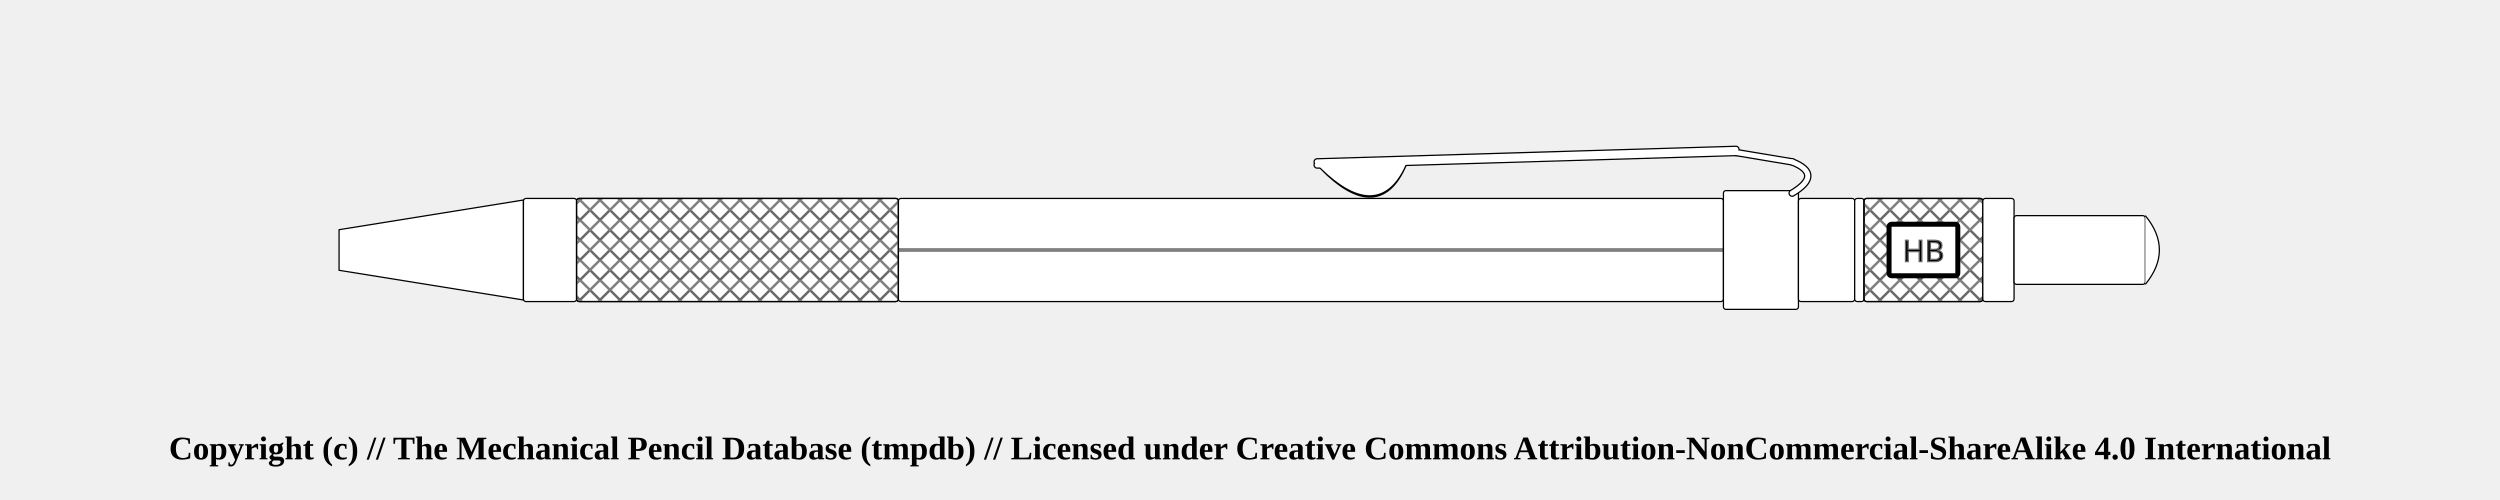
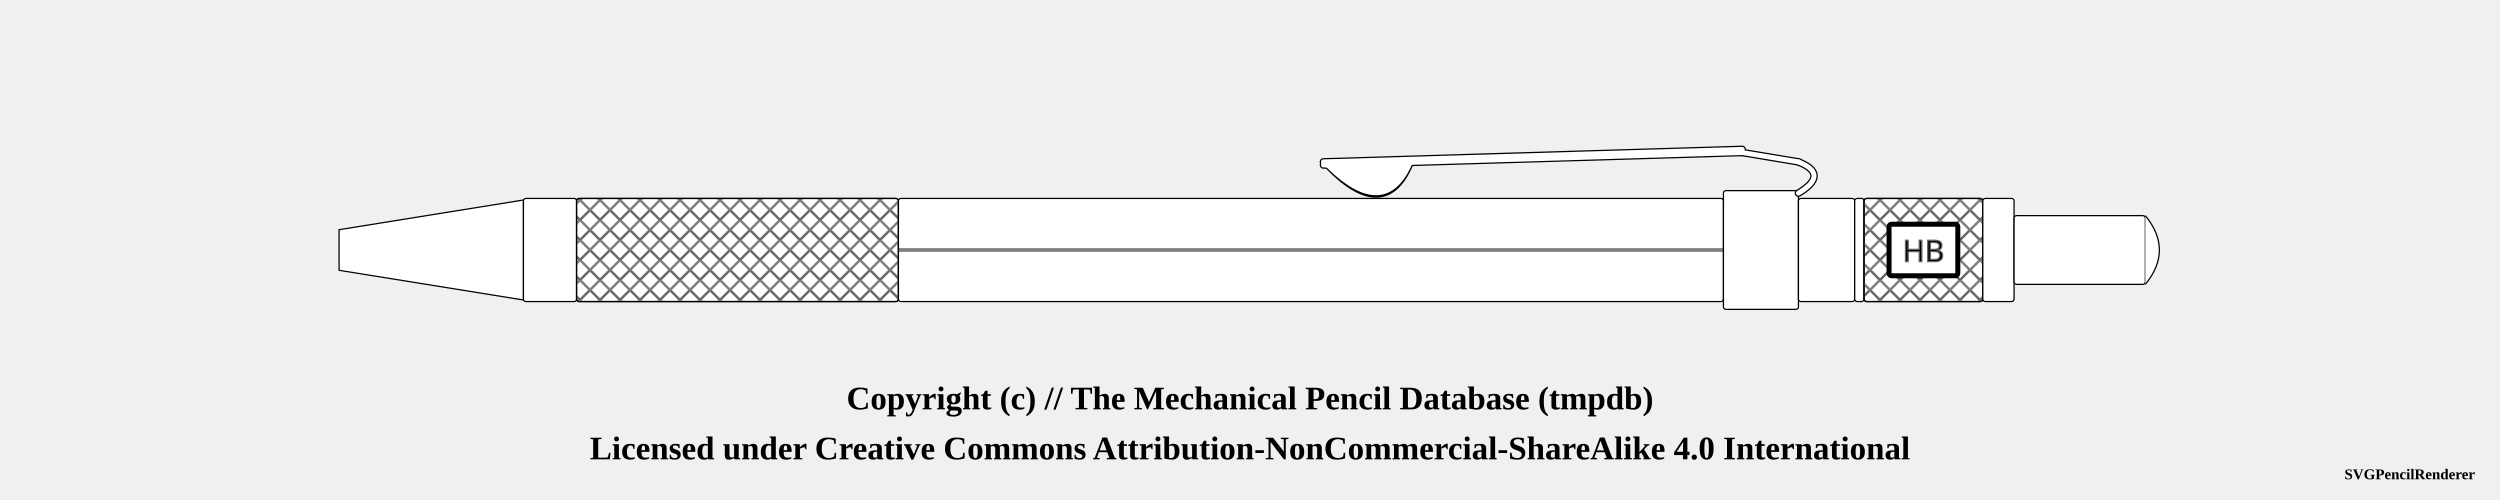
<svg xmlns="http://www.w3.org/2000/svg" width="1000" height="200">
  <pattern id="diagonalHatch" patternUnits="userSpaceOnUse" width="8" height="8">
    <path stroke="dimgray" stroke-linecap="round" stroke-width="1" d="M 4,4 L 8,8" />
    <path stroke="dimgray" stroke-linecap="round" stroke-width="1" d="M 4,4 L 0,8" />
    <path stroke="gray" stroke-linecap="round" stroke-width="1" d="M 4,4 L 8,0" />
    <path stroke="gray" stroke-linecap="round" stroke-width="1" d="M 4,4 L 0,0" />
  </pattern>
  <pattern id="spring" patternUnits="userSpaceOnUse" width="8" height="100">
    <path stroke="dimgray" stroke-linecap="round" stroke-width="2" d="M 0,0 L 8,100" />
    <path stroke="white" stroke-linecap="round" stroke-width="1" d="M 0,0 L 8,100" />
  </pattern>
  <g transform="rotate(0 0 0)">
    <path d="M135.625 91.875 L209.375 80 L209.375 120 L135.625 108.125 Z" stroke-width="0.5" stroke="black" stroke-linejoin="round" fill="white" />
    <rect x="209.375" y="79.375" width="21.25" height="41.25" rx="1" ry="1" stroke-width="0.5" stroke="black" fill="white" />
    <rect x="230.625" y="79.375" width="128.75" height="41.25" rx="1" ry="1" stroke-width="0.5" stroke="black" fill="white" />
    <rect x="230.625" y="79.375" width="128.75" height="41.25" rx="1" ry="1" stroke-width="0.5" stroke="black" fill="url(#diagonalHatch)" />
    <rect x="359.375" y="79.375" width="330" height="41.25" rx="1" ry="1" stroke-width="0.5" stroke="black" fill="white" />
    <line x1="359.375" y1="100" x2="689.375" y2="100" stroke-width="1.5" stroke="black" fill="none" stroke-opacity="0.5" />
    <line x1="359.375" y1="100" x2="689.375" y2="100" stroke-width="0.5" stroke="gray" fill="none" stroke-opacity="0.5" />
    <rect x="689.375" y="76.25" width="30" height="47.5" rx="1" ry="1" stroke-width="0.5" stroke="black" fill="white" />
-     <path d="M529 66.5 Q551.875 89.75 561.875 64.25 Z" stroke-width="3" stroke="black" fill="dimgray" stroke-linecap="round" />
-     <line x1="526.875" y1="64.75" x2="694.375" y2="59.75" stroke-width="3" stroke="black" fill="dimgray" stroke-linecap="round" />
- /&gt;<line x1="526.875" y1="66" x2="694.375" y2="61" stroke-width="3" stroke="black" fill="dimgray" stroke-linecap="round" />
- /&gt;<line x1="694.375" y1="61" x2="716.875" y2="64.75" stroke-width="3" stroke="black" fill="dimgray" stroke-linecap="round" />
- /&gt;<path d="M716.875 64.75 Q729.375 69.75 716.875 77.25" stroke-width="3" stroke="black" fill="none" stroke-linecap="round" />
-     <path d="M529 66.5 Q551.875 88.75 561.875 64.25 Z" stroke-width="2" stroke="white" fill="white" stroke-linecap="round" />
-     <line x1="526.875" y1="64.75" x2="694.375" y2="59.75" stroke-width="2" stroke="white" fill="white" stroke-linecap="round" />
- /&gt;<line x1="526.875" y1="66" x2="694.375" y2="61" stroke-width="2" stroke="white" fill="white" stroke-linecap="round" />
- /&gt;<line x1="694.375" y1="61" x2="716.875" y2="64.75" stroke-width="2" stroke="white" fill="white" stroke-linecap="round" />
- /&gt;<path d="M716.875 64.75 Q729.375 69.75 716.875 77.25" stroke-width="2" stroke="white" fill="none" stroke-linecap="round" />
+     <path d="M531.5 66.5 Q554.375 89.75 564.375 64.25 Z" stroke-width="3" stroke="black" fill="dimgray" stroke-linecap="round" />
+     <line x1="529.375" y1="64.75" x2="696.875" y2="59.75" stroke-width="3" stroke="black" fill="dimgray" stroke-linecap="round" />
+ /&gt;<line x1="529.375" y1="66" x2="696.875" y2="61" stroke-width="3" stroke="black" fill="dimgray" stroke-linecap="round" />
+ /&gt;<line x1="696.875" y1="61" x2="719.375" y2="64.75" stroke-width="3" stroke="black" fill="dimgray" stroke-linecap="round" />
+ /&gt;<path d="M719.375 64.75 Q731.875 69.75 719.375 77.25" stroke-width="3" stroke="black" fill="none" stroke-linecap="round" />
+     <path d="M531.5 66.5 Q554.375 88.75 564.375 64.25 Z" stroke-width="2" stroke="white" fill="white" stroke-linecap="round" />
+     <line x1="529.375" y1="64.75" x2="696.875" y2="59.75" stroke-width="2" stroke="white" fill="white" stroke-linecap="round" />
+ /&gt;<line x1="529.375" y1="66" x2="696.875" y2="61" stroke-width="2" stroke="white" fill="white" stroke-linecap="round" />
+ /&gt;<line x1="696.875" y1="61" x2="719.375" y2="64.75" stroke-width="2" stroke="white" fill="white" stroke-linecap="round" />
+ /&gt;<path d="M719.375 64.75 Q731.875 69.75 719.375 77.25" stroke-width="2" stroke="white" fill="none" stroke-linecap="round" />
    <rect x="719.375" y="79.375" width="22.5" height="41.25" rx="1" ry="1" stroke-width="0.5" stroke="black" fill="white" />
    <rect x="741.875" y="79.375" width="3.75" height="41.25" rx="1" ry="1" stroke-width="0.5" stroke="black" fill="white" />
    <rect x="745.625" y="79.375" width="47.5" height="41.25" rx="1" ry="1" stroke-width="0.5" stroke="black" fill="white" />
    <rect x="745.625" y="79.375" width="47.5" height="41.25" rx="1" ry="1" stroke-width="0.5" stroke="black" fill="url(#diagonalHatch)" />
    <rect x="755.625" y="89.688" width="27.5" height="20.625" rx="1" ry="1" stroke-width="2" stroke="black" fill="white" />
    <text x="769.375" y="100" text-anchor="middle" dominant-baseline="central">
      <tspan stroke="dimgray" stroke-width="0.5" font-family="sans-serif" fill="black" textLength="{this.width * 5 - 24}"> HB</tspan>
    </text>
    <rect x="793.125" y="79.375" width="12.5" height="41.25" rx="1" ry="1" stroke-width="0.5" stroke="black" fill="white" />
    <rect x="805.625" y="86.25" width="52.5" height="27.5" rx="1" ry="1" stroke-width="0.5" stroke="black" fill="white" />
    <path d="M858.125 86.25 Q869.375 100 858.125 113.75" stroke-width="0.5" stroke="black" stroke-linejoin="round" fill="white" />
  </g>
-   <text x="50%" y="180" font-size="1.1em" font-weight="bold" text-anchor="middle" dominant-baseline="middle">Copyright (c) // The Mechanical Pencil Database (tmpdb) // Licensed under Creative Commons Attribution-NonCommercial-ShareAlike 4.0 International</text>
+   <text x="50%" y="160" font-size="1.1em" font-weight="bold" text-anchor="middle" dominant-baseline="middle">Copyright (c) // The Mechanical Pencil Database (tmpdb)</text>
+   <text x="50%" y="180" font-size="1.1em" font-weight="bold" text-anchor="middle" dominant-baseline="middle">Licensed under Creative Commons Attribution-NonCommercial-ShareAlike 4.0 International</text>
+   <text x="990" y="190" font-size="0.5em" font-weight="bold" text-anchor="end" dominant-baseline="middle">SVGPencilRenderer</text>
</svg>
